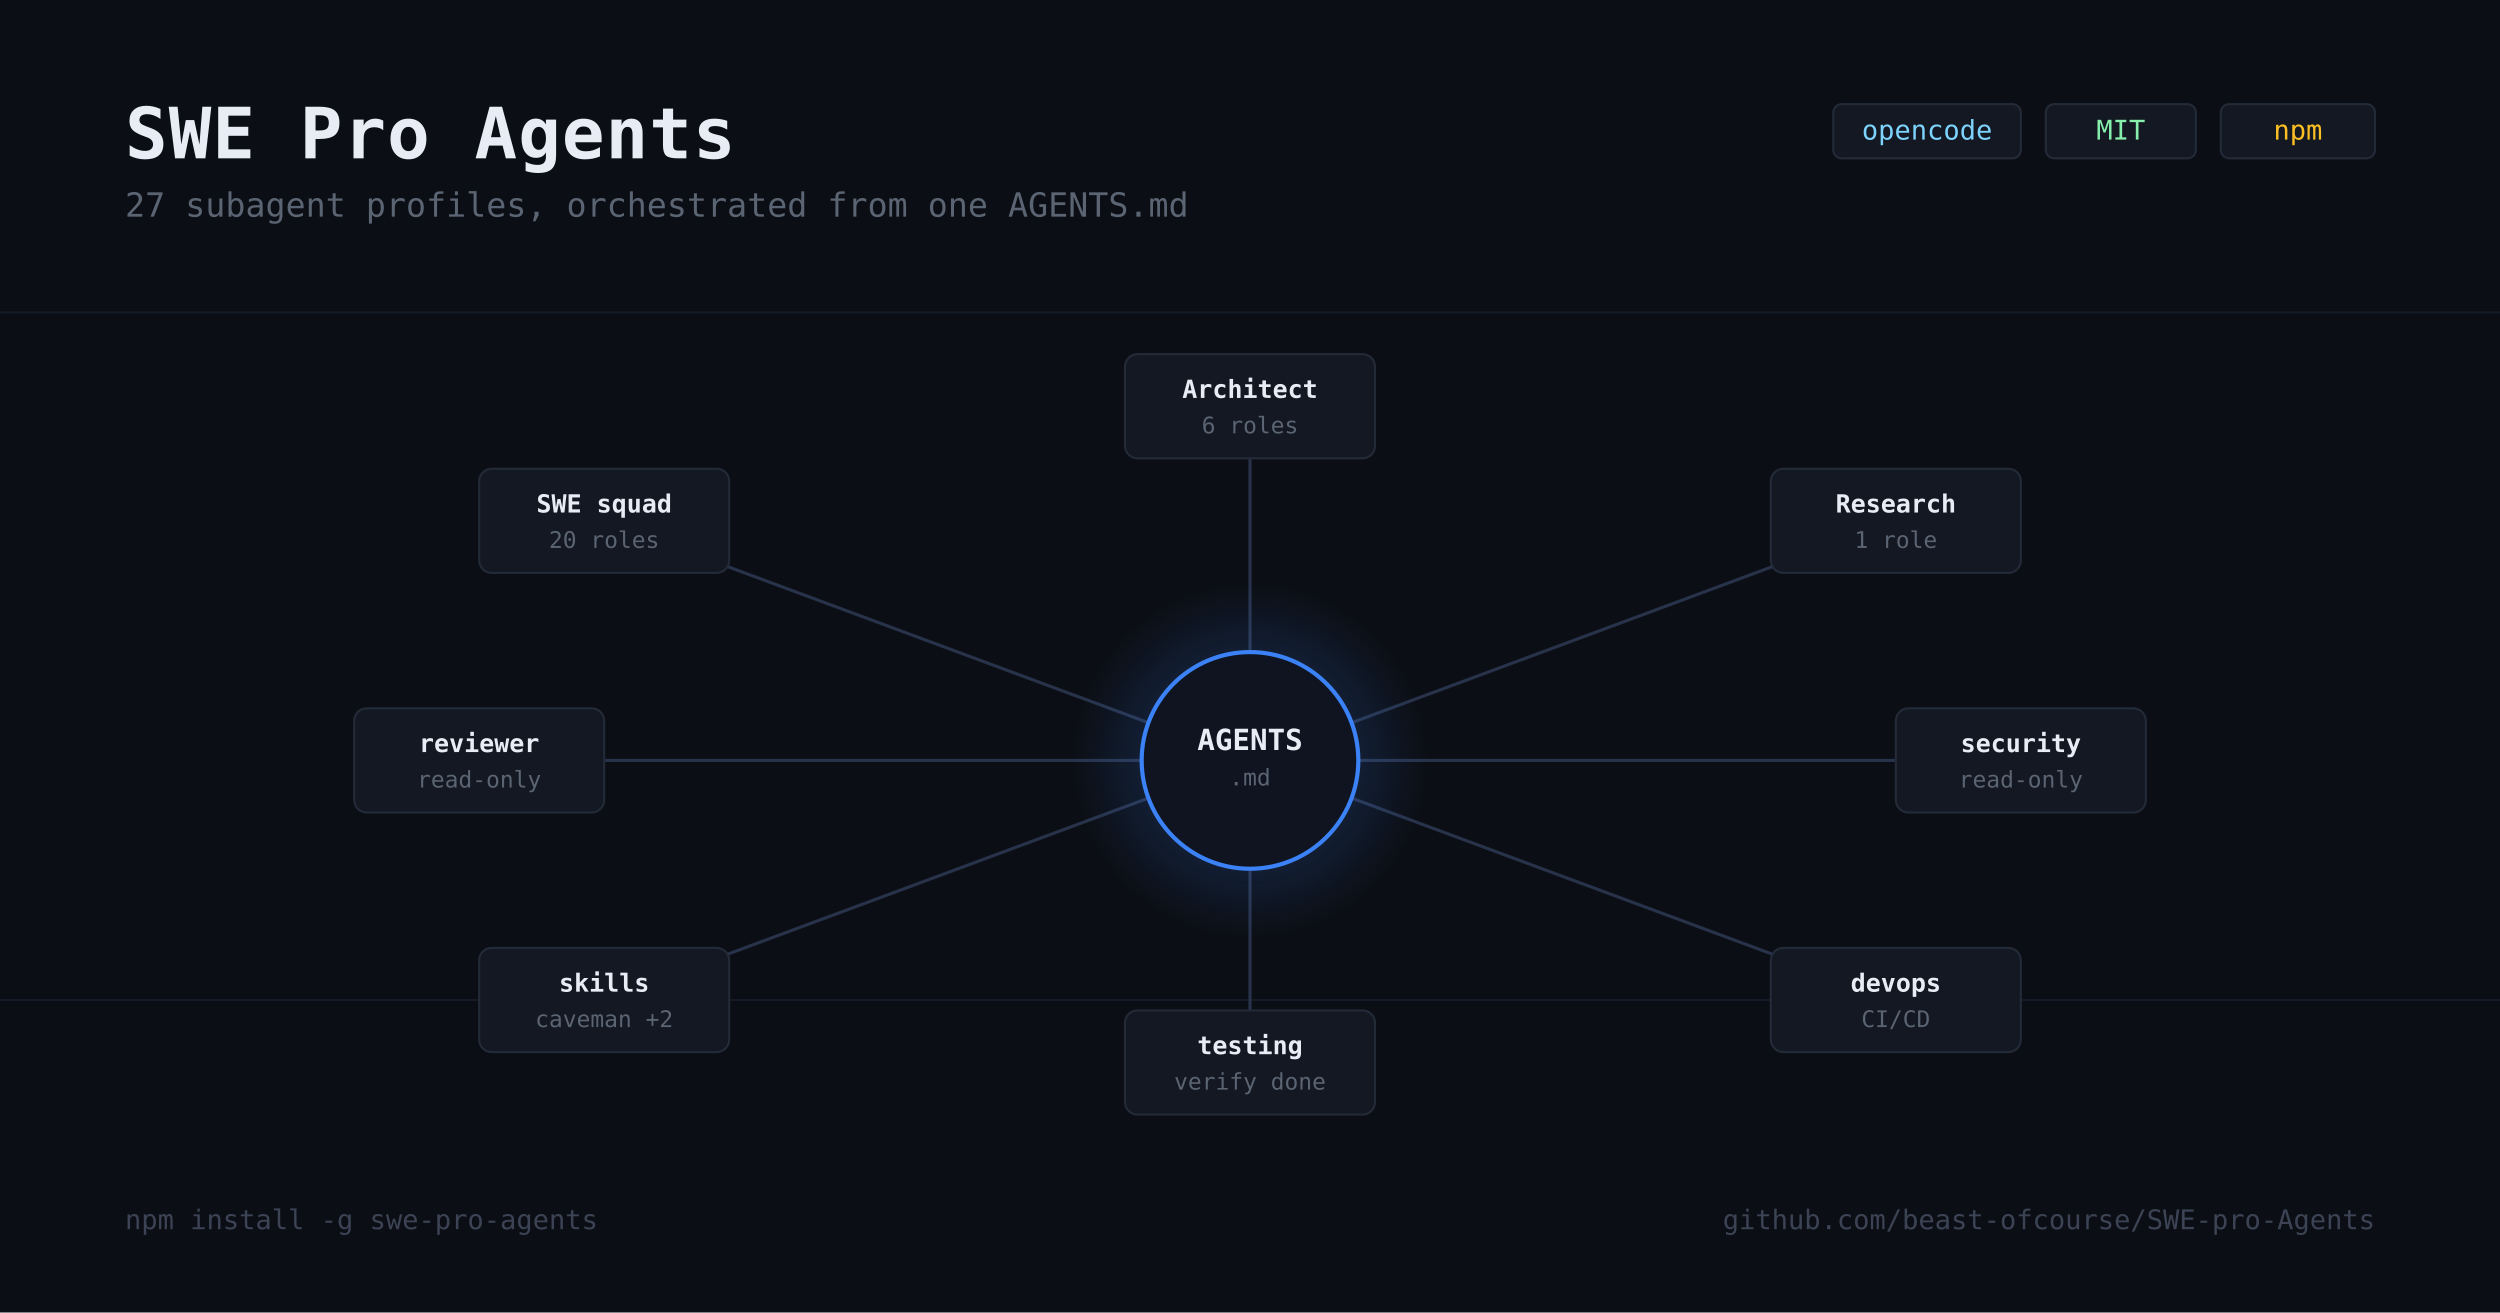
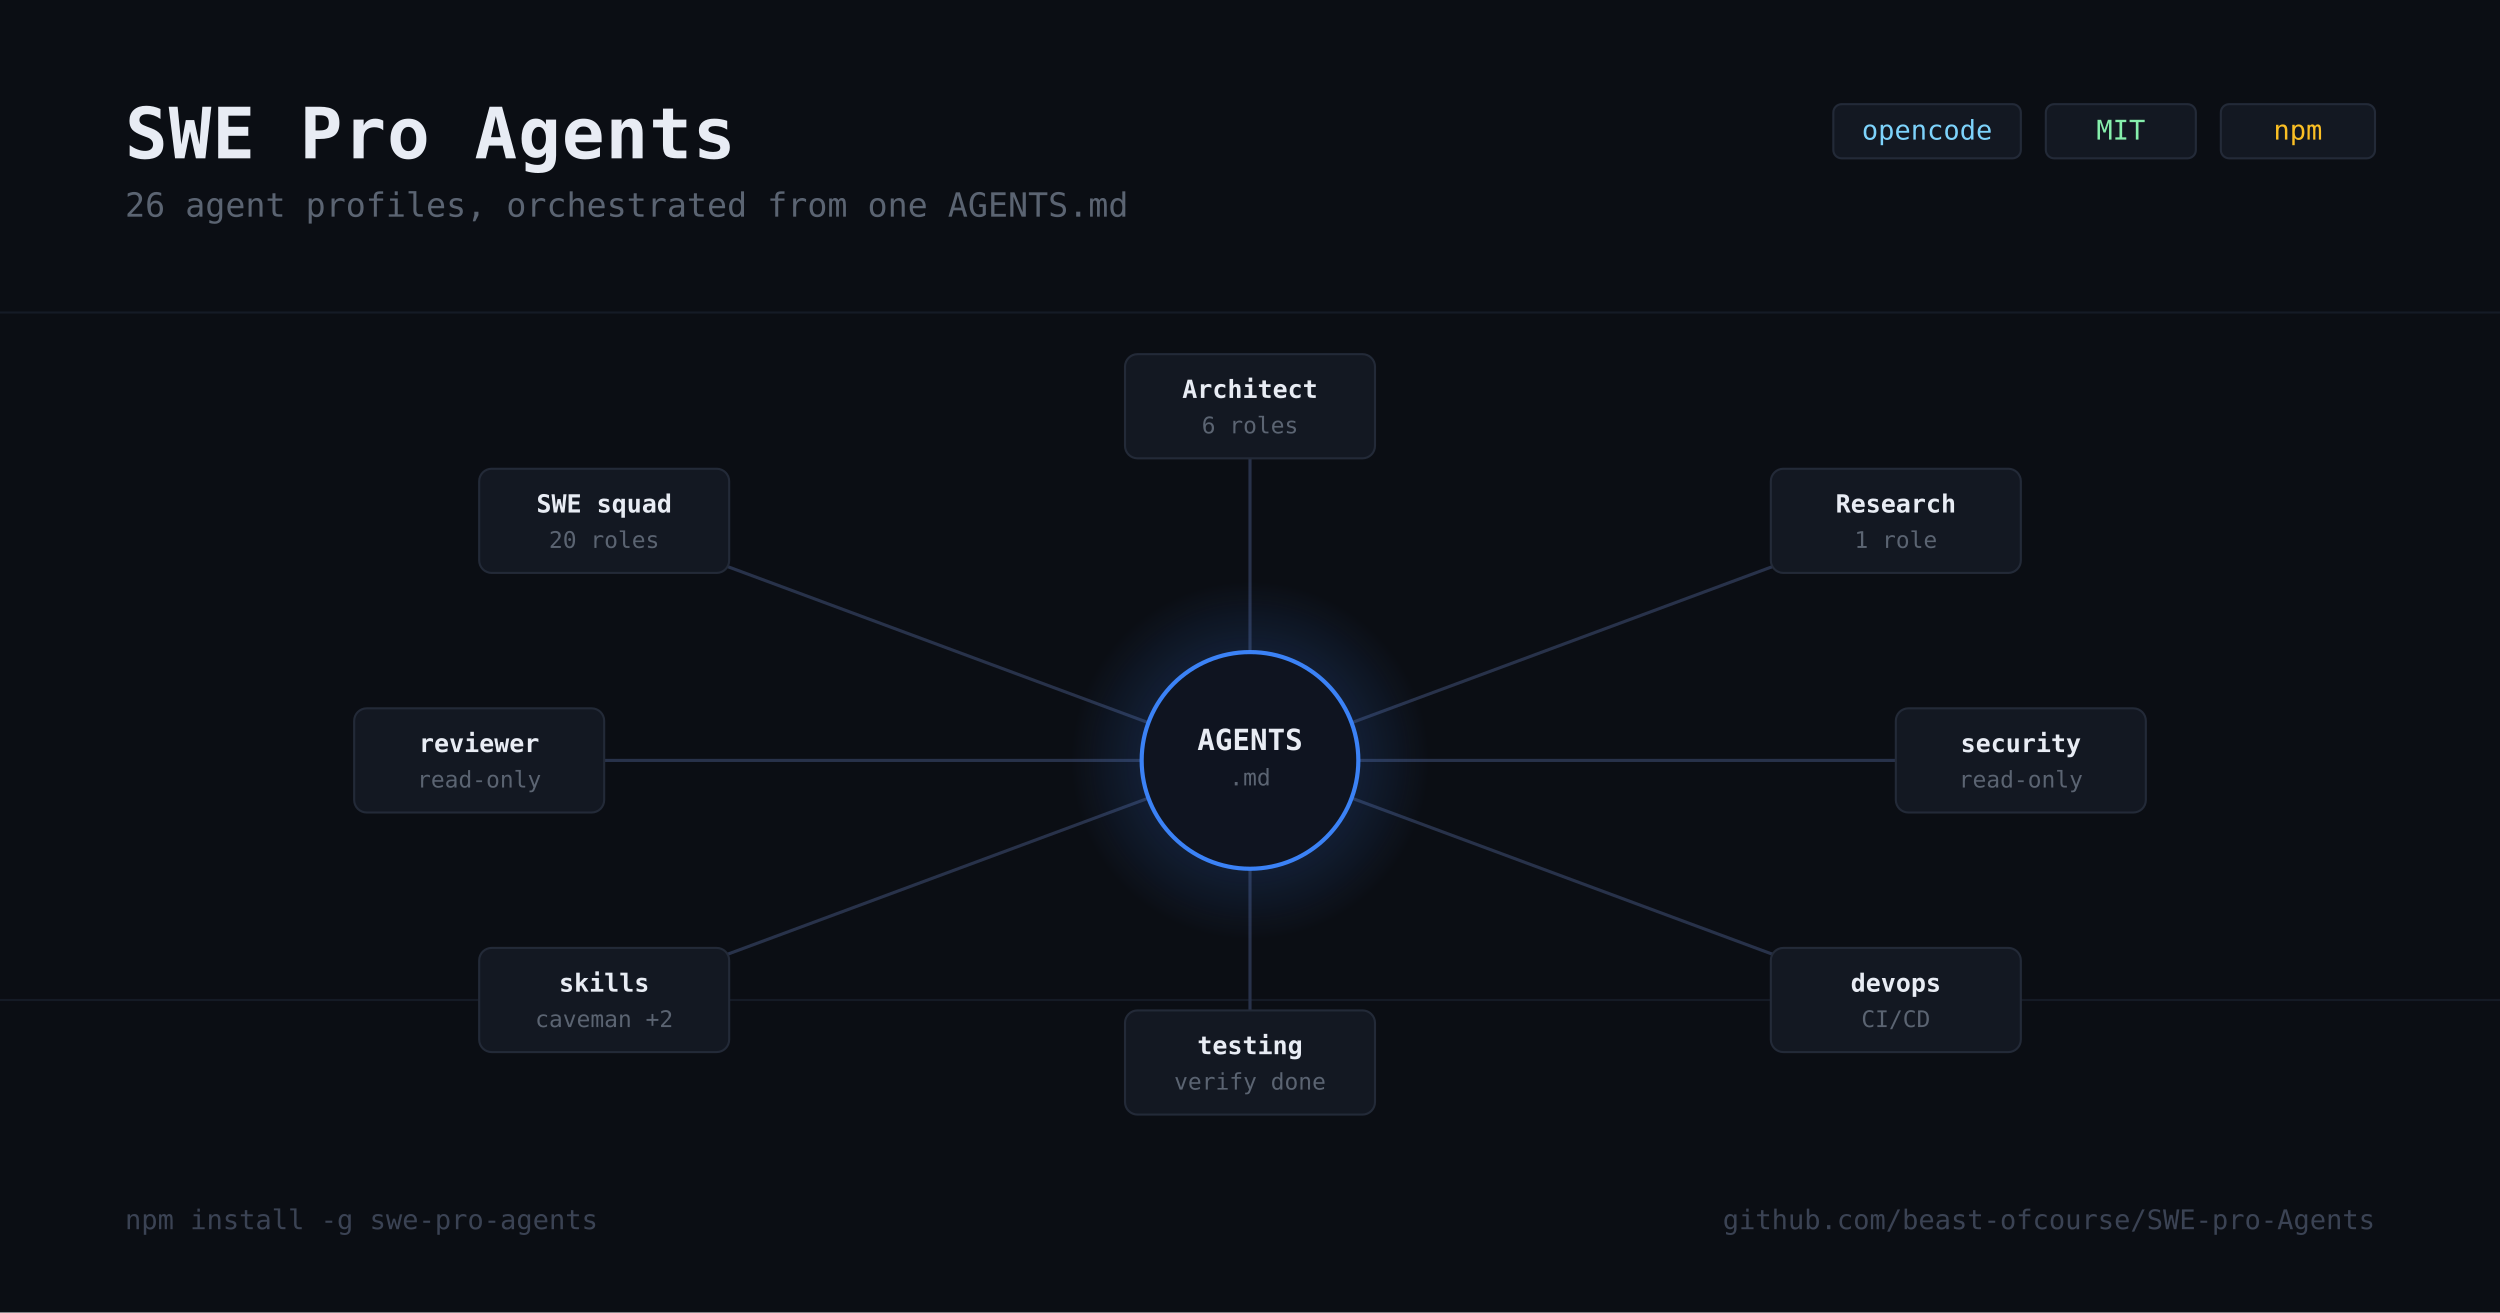
<svg xmlns="http://www.w3.org/2000/svg" viewBox="0 0 1200 630" font-family="ui-monospace, 'SF Mono', 'JetBrains Mono', Consolas, monospace">
  <defs>
    <radialGradient id="coreGlow" cx="50%" cy="50%" r="50%">
      <stop offset="0%" stop-color="#3b82f6" stop-opacity="0.35" />
      <stop offset="100%" stop-color="#3b82f6" stop-opacity="0" />
    </radialGradient>
  </defs>
  <rect width="1200" height="630" fill="#0b0e14" />
  <g stroke="#151b26" stroke-width="1">
    <line x1="0" y1="150" x2="1200" y2="150" />
    <line x1="0" y1="480" x2="1200" y2="480" />
  </g>
  <g>
    <text x="60" y="76" fill="#e8ecf4" font-size="34" font-weight="600" letter-spacing="0.5">SWE Pro Agents</text>
-     <text x="60" y="104" fill="#5b6472" font-size="16">27 subagent profiles, orchestrated from one AGENTS.md</text>
+     <text x="60" y="104" fill="#5b6472" font-size="16">26 agent profiles, orchestrated from one AGENTS.md</text>
  </g>
  <g font-size="13" fill="#8b93a3">
    <rect x="880" y="50" width="90" height="26" rx="4" fill="#131822" stroke="#232a38" />
    <text x="925" y="67" text-anchor="middle" fill="#7dd3fc">opencode</text>
    <rect x="982" y="50" width="72" height="26" rx="4" fill="#131822" stroke="#232a38" />
    <text x="1018" y="67" text-anchor="middle" fill="#86efac">MIT</text>
    <rect x="1066" y="50" width="74" height="26" rx="4" fill="#131822" stroke="#232a38" />
    <text x="1103" y="67" text-anchor="middle" fill="#fbbf24">npm</text>
  </g>
  <g transform="translate(0,20)">
    <g stroke="#28324a" stroke-width="1.5">
      <line x1="600" y1="345" x2="290" y2="230" />
      <line x1="600" y1="345" x2="600" y2="200" />
      <line x1="600" y1="345" x2="910" y2="230" />
      <line x1="600" y1="345" x2="230" y2="345" />
      <line x1="600" y1="345" x2="970" y2="345" />
      <line x1="600" y1="345" x2="290" y2="460" />
      <line x1="600" y1="345" x2="600" y2="490" />
      <line x1="600" y1="345" x2="910" y2="460" />
    </g>
    <circle cx="600" cy="345" r="86" fill="url(#coreGlow)" />
    <circle cx="600" cy="345" r="52" fill="#0f1420" stroke="#3b82f6" stroke-width="2" />
    <text x="600" y="340" text-anchor="middle" fill="#e8ecf4" font-size="14" font-weight="600">AGENTS</text>
    <text x="600" y="357" text-anchor="middle" fill="#5b6472" font-size="11">.md</text>
    <g>
      <rect x="230" y="205" width="120" height="50" rx="6" fill="#131822" stroke="#232a38" />
      <text x="290" y="226" text-anchor="middle" fill="#e8ecf4" font-size="12" font-weight="600">SWE squad</text>
      <text x="290" y="243" text-anchor="middle" fill="#5b6472" font-size="11">20 roles</text>
    </g>
    <g>
      <rect x="540" y="150" width="120" height="50" rx="6" fill="#131822" stroke="#232a38" />
      <text x="600" y="171" text-anchor="middle" fill="#e8ecf4" font-size="12" font-weight="600">Architect</text>
      <text x="600" y="188" text-anchor="middle" fill="#5b6472" font-size="11">6 roles</text>
    </g>
    <g>
      <rect x="850" y="205" width="120" height="50" rx="6" fill="#131822" stroke="#232a38" />
      <text x="910" y="226" text-anchor="middle" fill="#e8ecf4" font-size="12" font-weight="600">Research</text>
      <text x="910" y="243" text-anchor="middle" fill="#5b6472" font-size="11">1 role</text>
    </g>
    <g>
      <rect x="170" y="320" width="120" height="50" rx="6" fill="#131822" stroke="#232a38" />
      <text x="230" y="341" text-anchor="middle" fill="#e8ecf4" font-size="12" font-weight="600">reviewer</text>
      <text x="230" y="358" text-anchor="middle" fill="#5b6472" font-size="11">read-only</text>
    </g>
    <g>
      <rect x="910" y="320" width="120" height="50" rx="6" fill="#131822" stroke="#232a38" />
      <text x="970" y="341" text-anchor="middle" fill="#e8ecf4" font-size="12" font-weight="600">security</text>
      <text x="970" y="358" text-anchor="middle" fill="#5b6472" font-size="11">read-only</text>
    </g>
    <g>
      <rect x="230" y="435" width="120" height="50" rx="6" fill="#131822" stroke="#232a38" />
      <text x="290" y="456" text-anchor="middle" fill="#e8ecf4" font-size="12" font-weight="600">skills</text>
      <text x="290" y="473" text-anchor="middle" fill="#5b6472" font-size="11">caveman +2</text>
    </g>
    <g>
      <rect x="540" y="465" width="120" height="50" rx="6" fill="#131822" stroke="#232a38" />
      <text x="600" y="486" text-anchor="middle" fill="#e8ecf4" font-size="12" font-weight="600">testing</text>
      <text x="600" y="503" text-anchor="middle" fill="#5b6472" font-size="11">verify done</text>
    </g>
    <g>
      <rect x="850" y="435" width="120" height="50" rx="6" fill="#131822" stroke="#232a38" />
      <text x="910" y="456" text-anchor="middle" fill="#e8ecf4" font-size="12" font-weight="600">devops</text>
      <text x="910" y="473" text-anchor="middle" fill="#5b6472" font-size="11">CI/CD</text>
    </g>
  </g>
  <g>
    <text x="60" y="590" fill="#3b4354" font-size="13">npm install -g swe-pro-agents</text>
    <text x="1140" y="590" text-anchor="end" fill="#3b4354" font-size="13">github.com/beast-ofcourse/SWE-pro-Agents</text>
  </g>
</svg>
